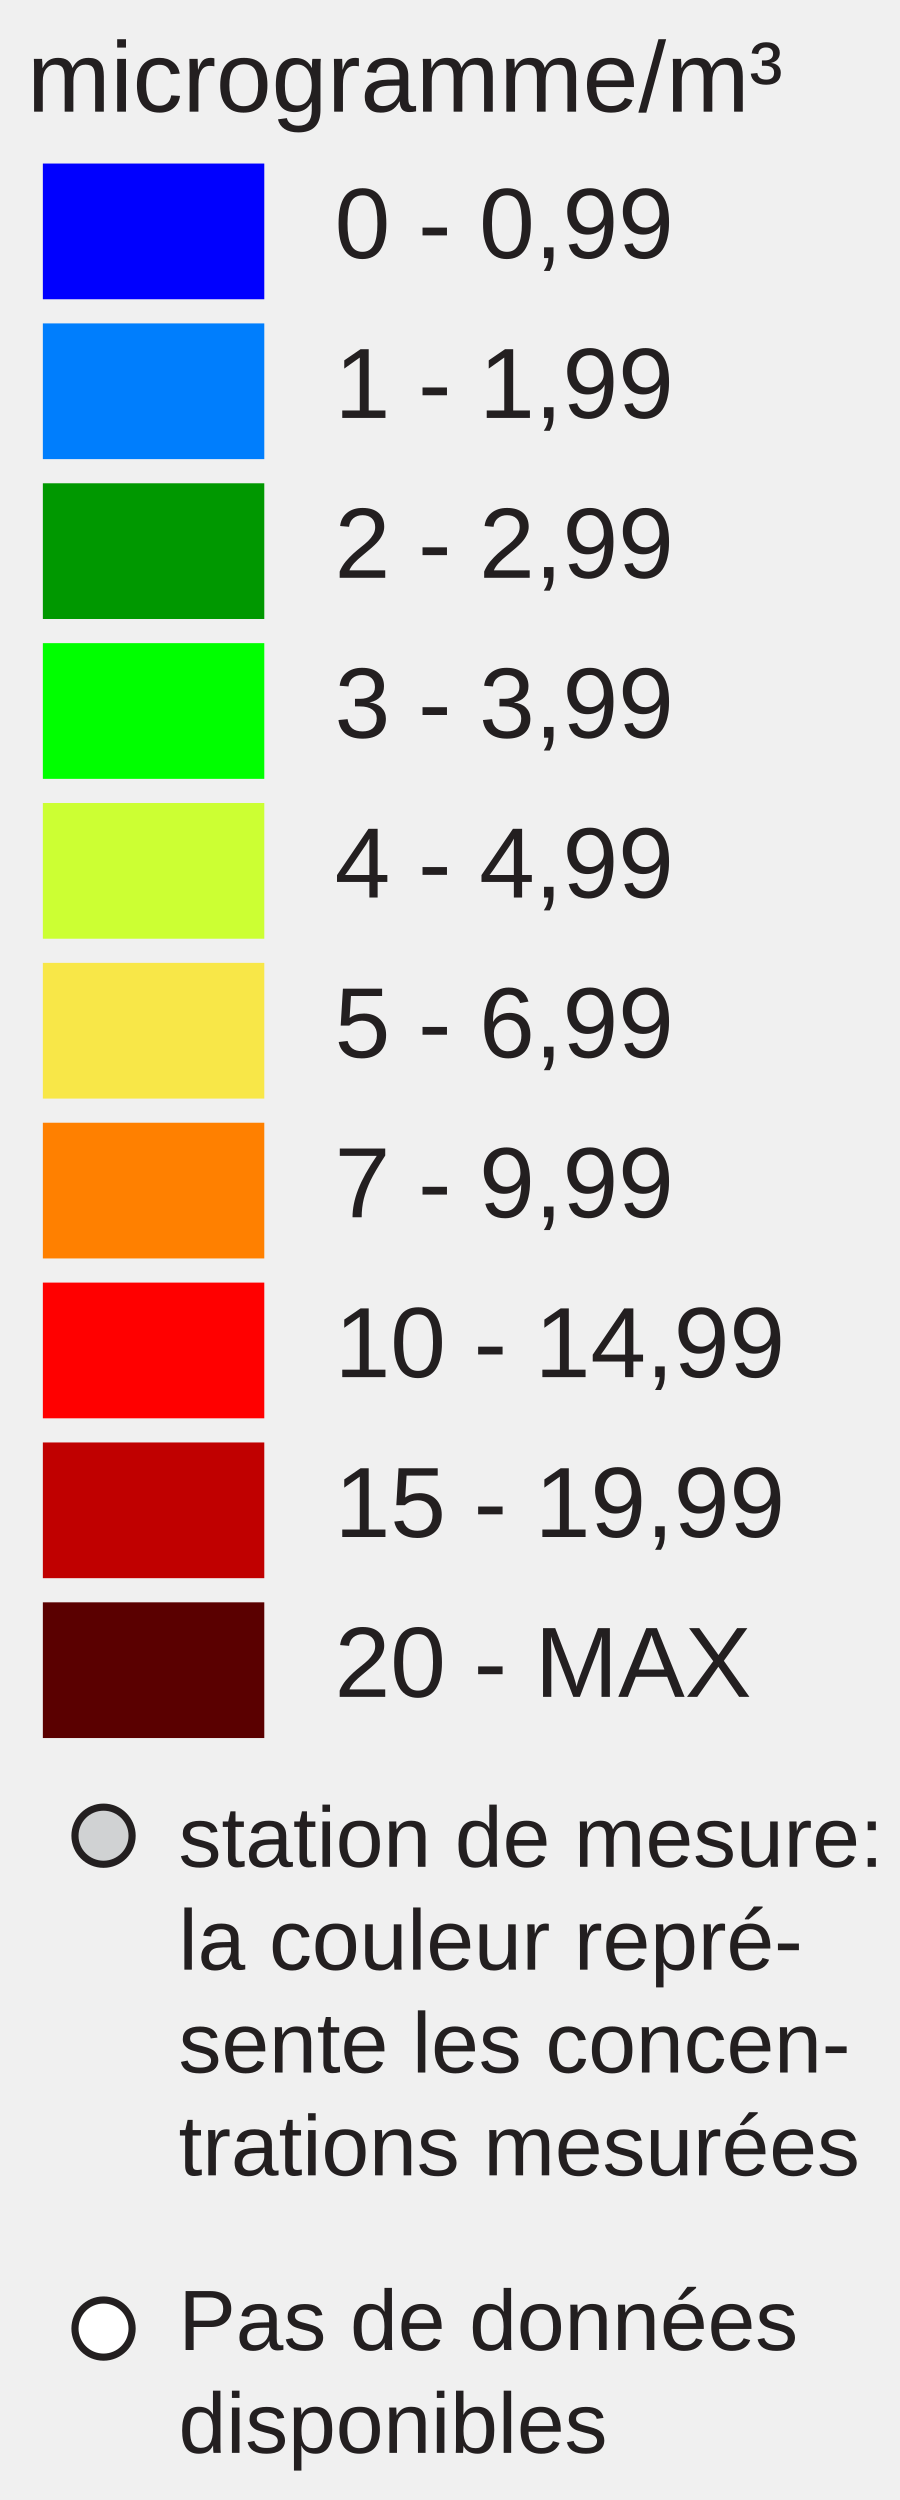
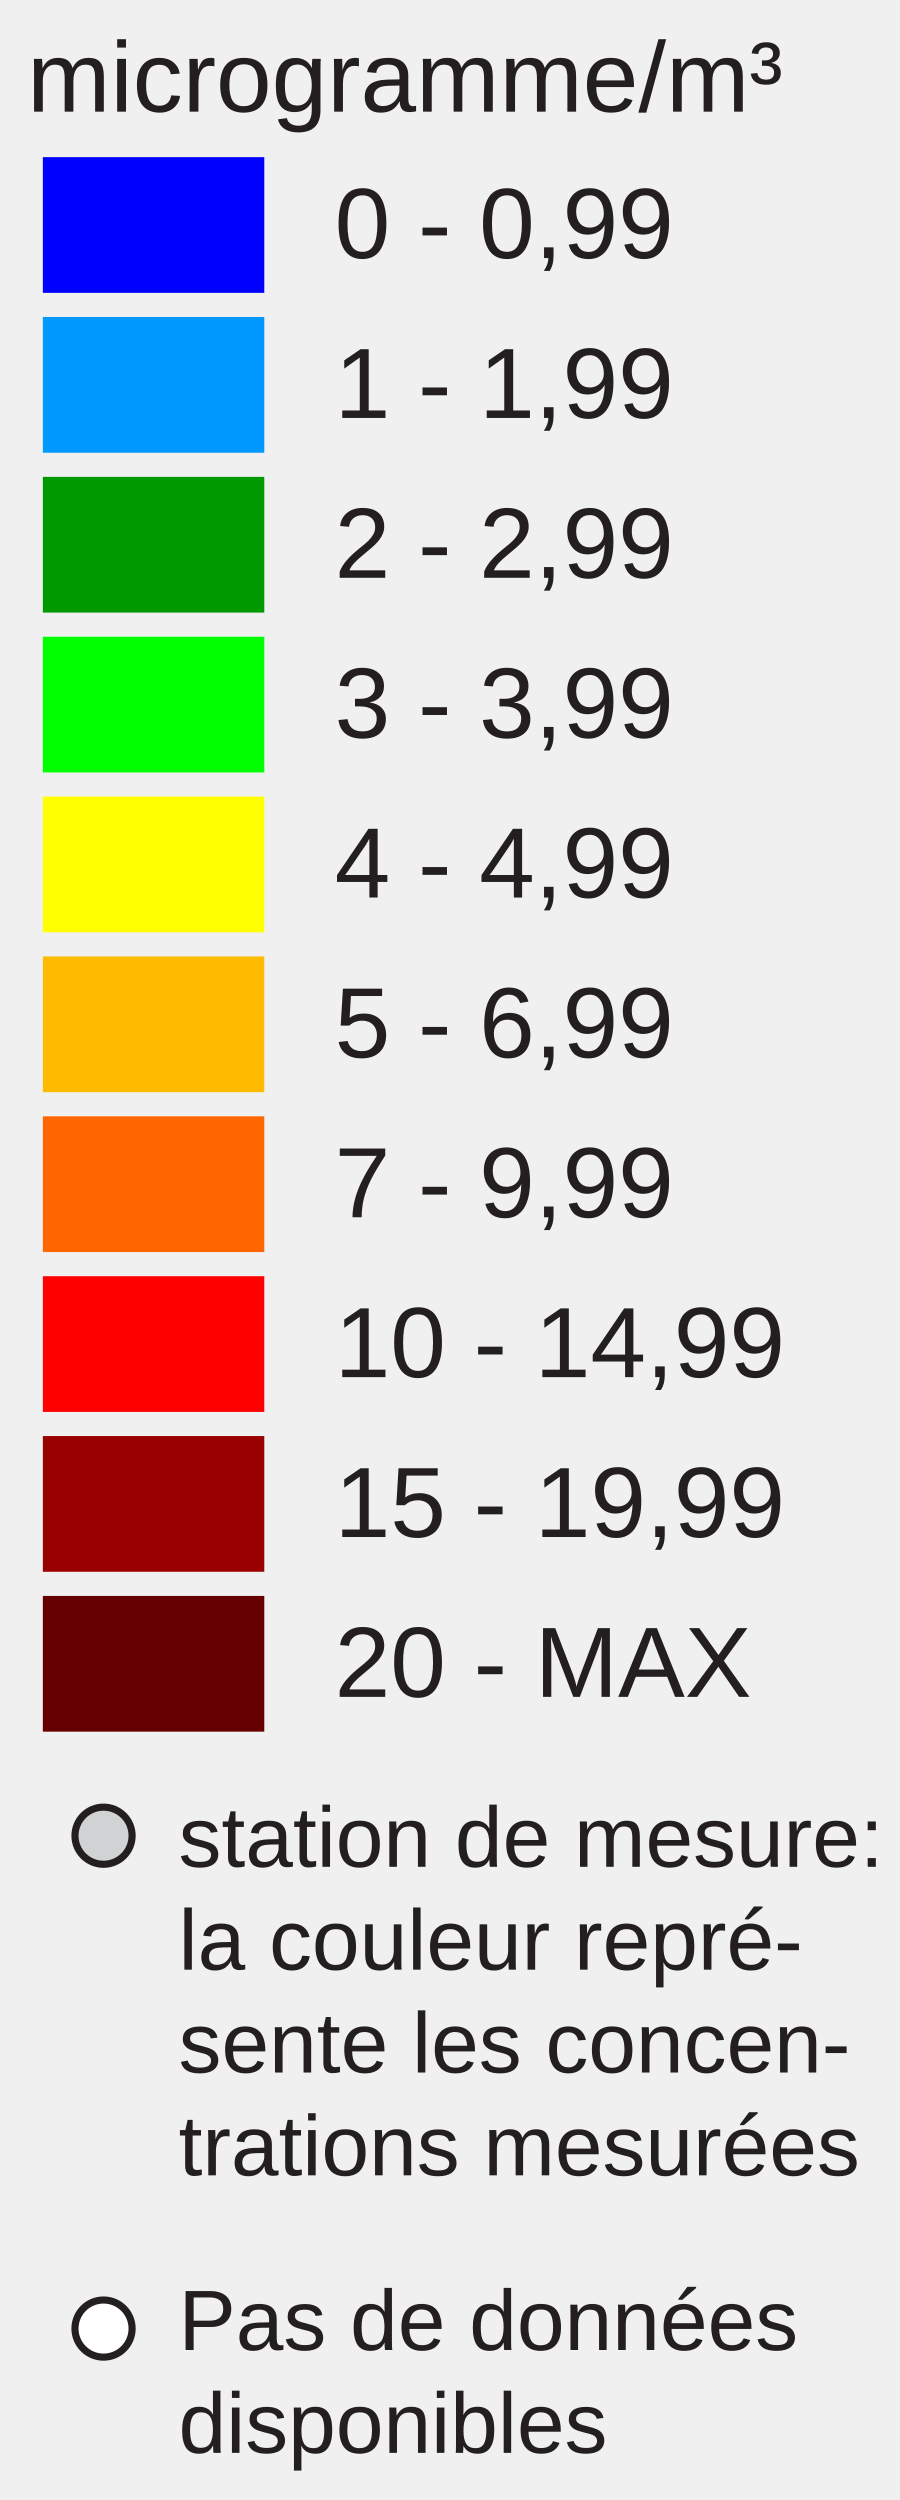
<svg xmlns="http://www.w3.org/2000/svg" version="1.1" id="Layer_1" x="0px" y="0px" width="126px" height="350px" viewBox="0 0 126 350" enable-background="new 0 0 126 350" xml:space="preserve">
-   <rect x="6" y="22.896" fill="#0000FF" width="31" height="19" />
-   <rect x="6" y="45.277" fill="#007EFD" width="31" height="19" />
-   <rect x="6" y="67.659" fill="#009800" width="31" height="19" />
-   <rect x="6" y="90.04" fill="#00FF00" width="31" height="19" />
-   <rect x="6" y="112.421" fill="#CCFF33" width="31" height="19" />
-   <rect x="6" y="134.802" fill="#F8E748" width="31" height="19" />
-   <rect x="6" y="157.183" fill="#FF8000" width="31" height="19" />
-   <rect x="6" y="179.564" fill="#FF0000" width="31" height="19" />
-   <rect x="6" y="201.945" fill="#C00000" width="31" height="19" />
-   <rect x="6" y="224.326" fill="#5A0000" width="31" height="19" />
+   <rect x="6" y="22" fill="#0000FF" width="31" height="19" />
+   <rect x="6" y="44.381" fill="#0099FF" width="31" height="19" />
+   <rect x="6" y="66.762" fill="#009900" width="31" height="19" />
+   <rect x="6" y="89.143" fill="#00FF00" width="31" height="19" />
+   <rect x="6" y="111.524" fill="#FFFF00" width="31" height="19" />
+   <rect x="6" y="133.905" fill="#FFBB00" width="31" height="19" />
+   <rect x="6" y="156.286" fill="#FF6600" width="31" height="19" />
+   <rect x="6" y="178.668" fill="#FF0000" width="31" height="19" />
+   <rect x="6" y="201.049" fill="#990000" width="31" height="19" />
+   <rect x="6" y="223.43" fill="#660000" width="31" height="19" />
  <text transform="matrix(1 0 0 1 46.853 36.1304)" fill="#231F20" font-family="Arial" font-size="14">0 - 0,99</text>
  <text transform="matrix(1 0 0 1 46.853 58.5112)" fill="#231F20" font-family="Arial" font-size="14">1 - 1,99</text>
  <text transform="matrix(1 0 0 1 46.853 80.8926)" fill="#231F20" font-family="Arial" font-size="14">2 - 2,99</text>
  <text transform="matrix(1 0 0 1 46.853 103.2734)" fill="#231F20" font-family="Arial" font-size="14">3 - 3,99</text>
  <text transform="matrix(1 0 0 1 46.853 125.6548)" fill="#231F20" font-family="Arial" font-size="14">4 - 4,99</text>
  <text transform="matrix(1 0 0 1 46.853 148.0352)" fill="#231F20" font-family="Arial" font-size="14">5 - 6,99</text>
  <text transform="matrix(1 0 0 1 46.853 170.417)" fill="#231F20" font-family="Arial" font-size="14">7 - 9,99</text>
  <text transform="matrix(1 0 0 1 46.853 192.7988)" fill="#231F20" font-family="Arial" font-size="14">10 - 14,99</text>
  <text transform="matrix(1 0 0 1 46.853 215.1797)" fill="#231F20" font-family="Arial" font-size="14">15 - 19,99</text>
  <text transform="matrix(1 0 0 1 46.853 237.5605)" fill="#231F20" font-family="Arial" font-size="14">20 - MAX</text>
  <text font-size="14" font-family="Arial" transform="translate(3.8027 15.631)" fill="#231F20">microgramme/m³</text>
  <circle fill="#D0D2D3" stroke="#231F20" stroke-miterlimit="10" cx="14.495" cy="257" r="4" />
  <circle fill="#FFFFFF" stroke="#231F20" stroke-miterlimit="10" cx="14.495" cy="326" r="4" />
  <text font-size="12" font-family="Arial" transform="translate(25 261.35)" fill="#231F20">station de mesure:</text>
  <text font-size="12" font-family="Arial" transform="translate(25 275.75)" fill="#231F20">la couleur repré-</text>
  <text font-size="12" font-family="Arial" transform="translate(25 290.15)" fill="#231F20">sente les concen-</text>
  <text font-size="12" font-family="Arial" transform="translate(25 304.55)" fill="#231F20">trations mesurées</text>
  <text font-size="12" font-family="Arial" transform="translate(25 329)" fill="#231F20">Pas de données</text>
  <text font-size="12" font-family="Arial" transform="translate(25 343.4)" fill="#231F20">disponibles</text>
</svg>
